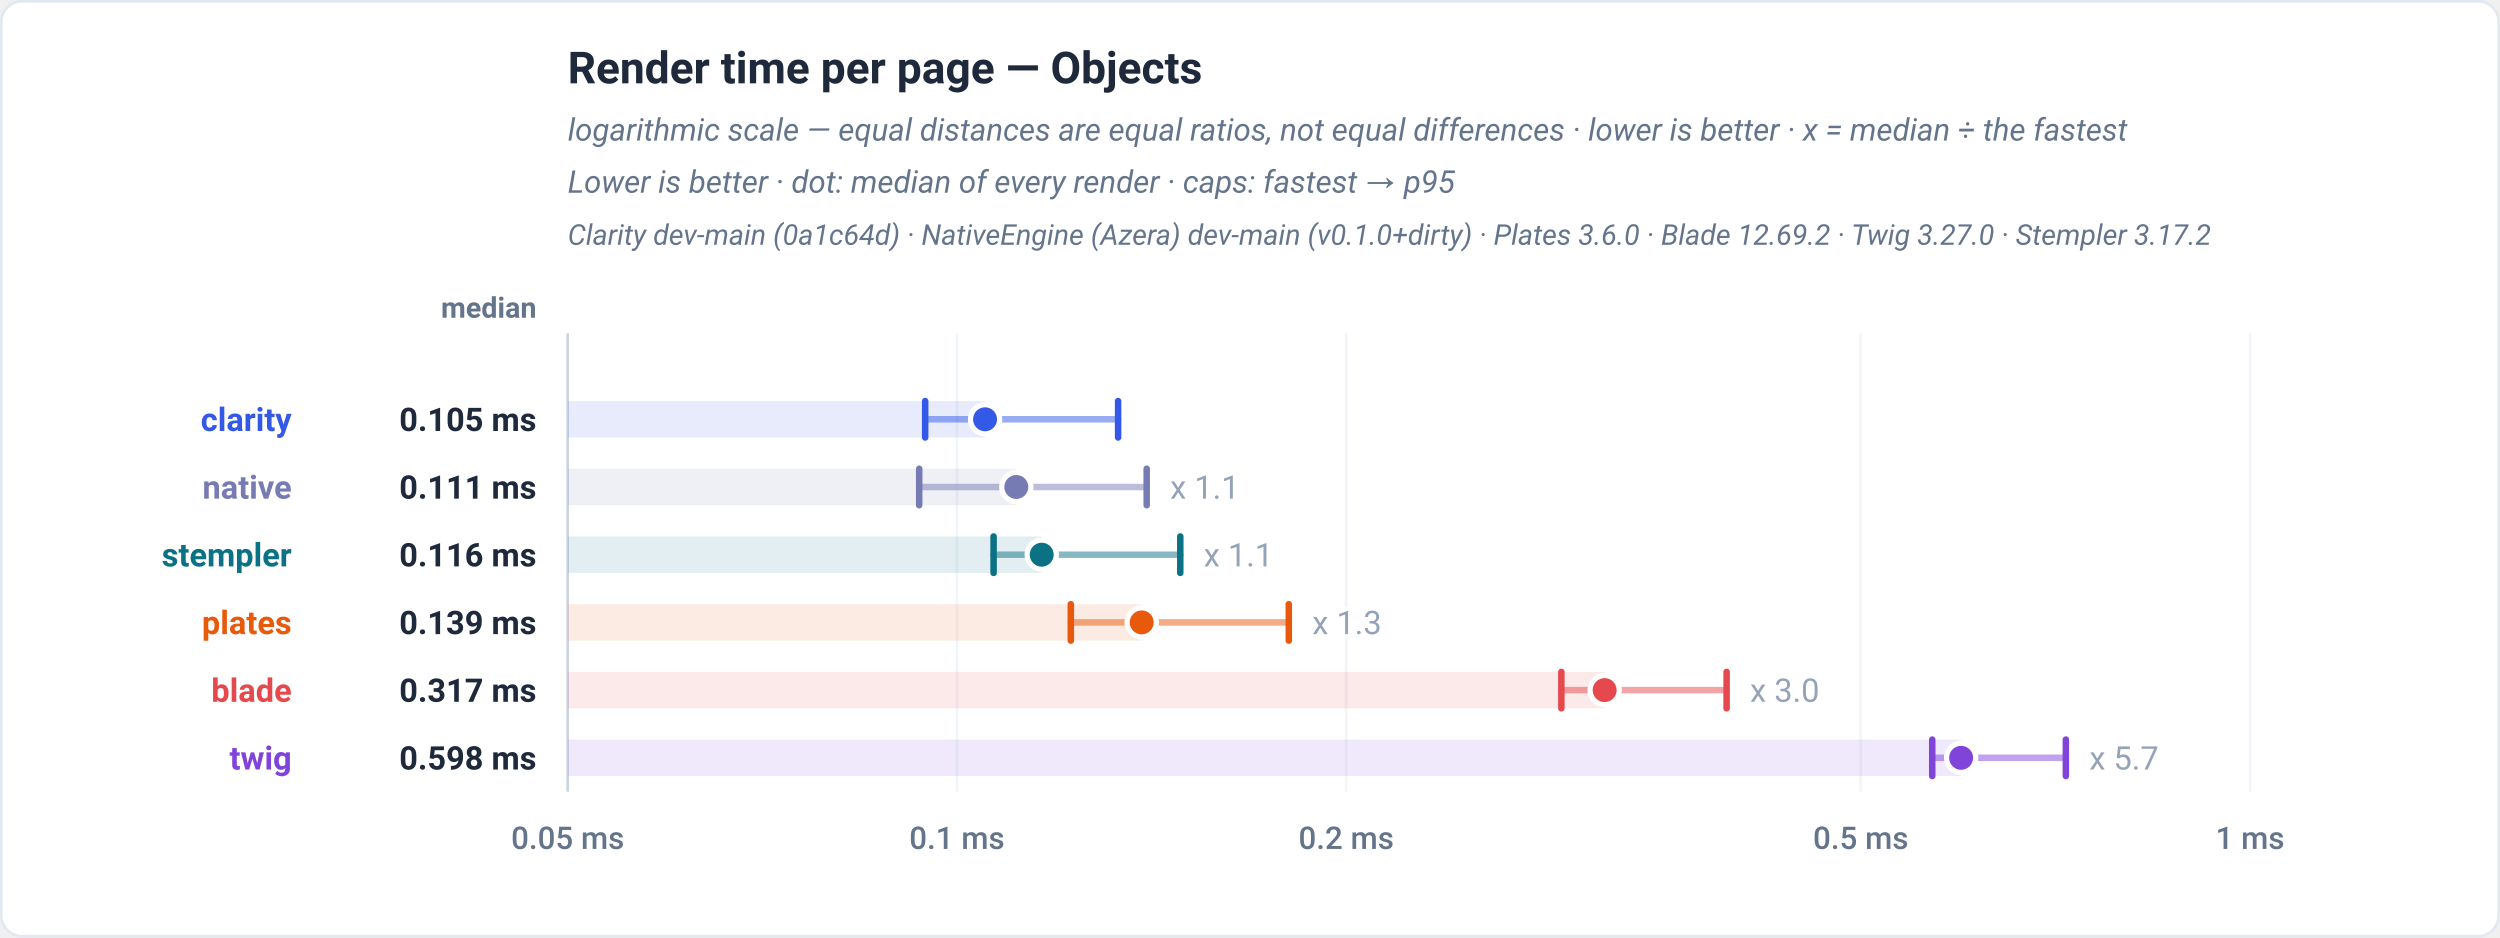
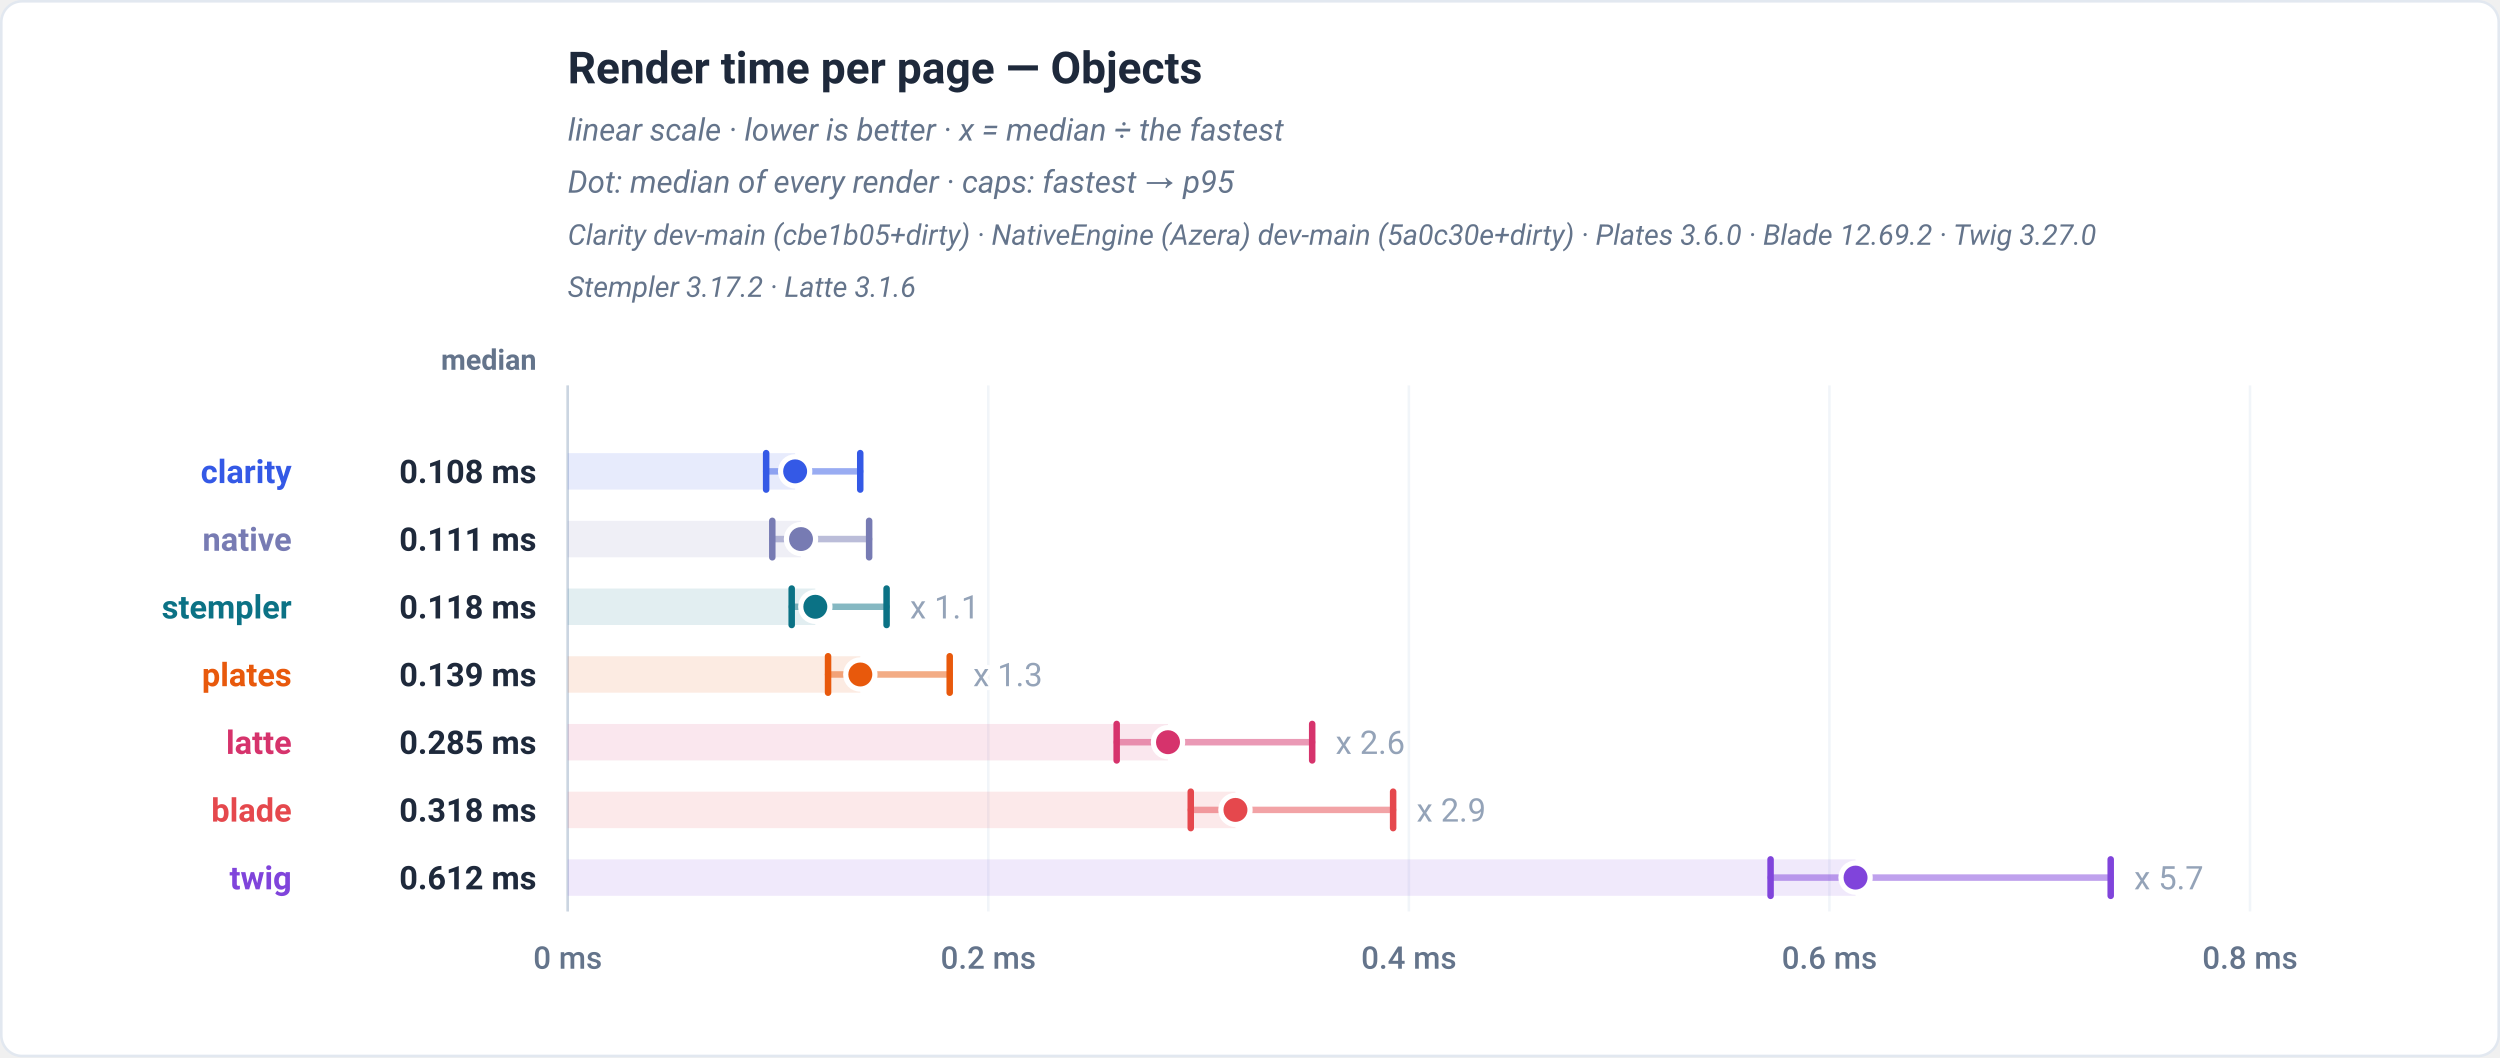
- <svg xmlns="http://www.w3.org/2000/svg" viewBox="0 0 960 360" width="960" height="360" role="img" font-family="-apple-system,BlinkMacSystemFont,'Segoe UI',Roboto,Helvetica,Arial,sans-serif">
-   <rect x="0.5" y="0.5" width="959" height="359" rx="8" fill="#ffffff" stroke="#e2e8f0" />
+ <svg xmlns="http://www.w3.org/2000/svg" viewBox="0 0 960 406" width="960" height="406" role="img" font-family="-apple-system,BlinkMacSystemFont,'Segoe UI',Roboto,Helvetica,Arial,sans-serif">
+   <rect x="0.5" y="0.5" width="959" height="405" rx="8" fill="#ffffff" stroke="#e2e8f0" />
  <text x="218" y="32" font-family="-apple-system,BlinkMacSystemFont,'Segoe UI',Roboto,Helvetica,Arial,sans-serif" font-size="17" font-weight="700" fill="#1e293b" text-anchor="start">Render time per page — Objects</text>
-   <text x="218" y="54" font-family="-apple-system,BlinkMacSystemFont,'Segoe UI',Roboto,Helvetica,Arial,sans-serif" font-size="12" font-weight="400" fill="#64748b" text-anchor="start" font-style="italic">logarithmic scale — equal distances are equal ratios, not equal differences · lower is better · x = median ÷ the fastest</text>
-   <text x="218" y="74" font-family="-apple-system,BlinkMacSystemFont,'Segoe UI',Roboto,Helvetica,Arial,sans-serif" font-size="12" font-weight="400" fill="#64748b" text-anchor="start" font-style="italic">Lower is better · dot: median of every render · caps: fastest → p95</text>
-   <text x="218" y="94" font-family="-apple-system,BlinkMacSystemFont,'Segoe UI',Roboto,Helvetica,Arial,sans-serif" font-size="11" font-weight="400" fill="#64748b" text-anchor="start" font-style="italic">Clarity dev-main (0a1c64d) · NativeEngine (Azera) dev-main (v0.1.0+dirty) · Plates 3.6.0 · Blade 12.69.2 · Twig 3.27.0 · Stempler 3.17.2</text>
-   <text x="206" y="122" font-family="-apple-system,BlinkMacSystemFont,'Segoe UI',Roboto,Helvetica,Arial,sans-serif" font-size="11" font-weight="600" fill="#64748b" text-anchor="end">median</text>
-   <line x1="218" y1="128" x2="218" y2="304" stroke="#f1f5f9" stroke-width="1" />
-   <text x="218" y="326" font-family="-apple-system,BlinkMacSystemFont,'Segoe UI',Roboto,Helvetica,Arial,sans-serif" font-size="12" font-weight="500" fill="#64748b" text-anchor="middle">0.05 ms</text>
-   <line x1="367.47" y1="128" x2="367.47" y2="304" stroke="#f1f5f9" stroke-width="1" />
-   <text x="367.47" y="326" font-family="-apple-system,BlinkMacSystemFont,'Segoe UI',Roboto,Helvetica,Arial,sans-serif" font-size="12" font-weight="500" fill="#64748b" text-anchor="middle">0.1 ms</text>
-   <line x1="516.94" y1="128" x2="516.94" y2="304" stroke="#f1f5f9" stroke-width="1" />
-   <text x="516.94" y="326" font-family="-apple-system,BlinkMacSystemFont,'Segoe UI',Roboto,Helvetica,Arial,sans-serif" font-size="12" font-weight="500" fill="#64748b" text-anchor="middle">0.2 ms</text>
-   <line x1="714.53" y1="128" x2="714.53" y2="304" stroke="#f1f5f9" stroke-width="1" />
-   <text x="714.53" y="326" font-family="-apple-system,BlinkMacSystemFont,'Segoe UI',Roboto,Helvetica,Arial,sans-serif" font-size="12" font-weight="500" fill="#64748b" text-anchor="middle">0.5 ms</text>
-   <line x1="864" y1="128" x2="864" y2="304" stroke="#f1f5f9" stroke-width="1" />
-   <text x="864" y="326" font-family="-apple-system,BlinkMacSystemFont,'Segoe UI',Roboto,Helvetica,Arial,sans-serif" font-size="12" font-weight="500" fill="#64748b" text-anchor="middle">1 ms</text>
-   <line x1="218" y1="128" x2="218" y2="304" stroke="#cbd5e1" stroke-width="1" />
-   <rect x="218" y="154" width="160.26" height="14" fill="#3459e6" fill-opacity="0.12" />
-   <line x1="355.27" y1="161" x2="429.35" y2="161" stroke="#3459e6" stroke-width="2.5" stroke-linecap="round" opacity="0.5" />
-   <line x1="355.27" y1="154" x2="355.27" y2="168" stroke="#3459e6" stroke-width="2.5" stroke-linecap="round" />
-   <line x1="429.35" y1="154" x2="429.35" y2="168" stroke="#3459e6" stroke-width="2.5" stroke-linecap="round" />
-   <circle cx="378.26" cy="161" r="5.6" fill="#3459e6" stroke="#ffffff" stroke-width="2" />
-   <text x="112" y="165.5" font-family="-apple-system,BlinkMacSystemFont,'Segoe UI',Roboto,Helvetica,Arial,sans-serif" font-size="12.5" font-weight="700" fill="#3459e6" text-anchor="end">clarity</text>
-   <text x="206" y="165.5" font-family="-apple-system,BlinkMacSystemFont,'Segoe UI',Roboto,Helvetica,Arial,sans-serif" font-size="12.5" font-weight="700" fill="#1e293b" text-anchor="end">0.105 ms</text>
-   <rect x="218" y="180" width="172.26" height="14" fill="#777bb3" fill-opacity="0.12" />
-   <line x1="352.97" y1="187" x2="440.33" y2="187" stroke="#777bb3" stroke-width="2.5" stroke-linecap="round" opacity="0.5" />
-   <line x1="352.97" y1="180" x2="352.97" y2="194" stroke="#777bb3" stroke-width="2.5" stroke-linecap="round" />
-   <line x1="440.33" y1="180" x2="440.33" y2="194" stroke="#777bb3" stroke-width="2.5" stroke-linecap="round" />
-   <circle cx="390.26" cy="187" r="5.6" fill="#777bb3" stroke="#ffffff" stroke-width="2" />
-   <text x="449.33" y="191.5" font-family="-apple-system,BlinkMacSystemFont,'Segoe UI',Roboto,Helvetica,Arial,sans-serif" font-size="12.5" font-weight="400" fill="#94a3b8" text-anchor="start" stroke="#ffffff" stroke-width="3" paint-order="stroke" stroke-linejoin="round">x 1.1</text>
-   <text x="112" y="191.5" font-family="-apple-system,BlinkMacSystemFont,'Segoe UI',Roboto,Helvetica,Arial,sans-serif" font-size="12.5" font-weight="700" fill="#777bb3" text-anchor="end">native</text>
-   <text x="206" y="191.5" font-family="-apple-system,BlinkMacSystemFont,'Segoe UI',Roboto,Helvetica,Arial,sans-serif" font-size="12.5" font-weight="700" fill="#1e293b" text-anchor="end">0.111 ms</text>
-   <rect x="218" y="206" width="182.01" height="14" fill="#0b7285" fill-opacity="0.12" />
-   <line x1="381.54" y1="213" x2="453.23" y2="213" stroke="#0b7285" stroke-width="2.5" stroke-linecap="round" opacity="0.5" />
-   <line x1="381.54" y1="206" x2="381.54" y2="220" stroke="#0b7285" stroke-width="2.5" stroke-linecap="round" />
-   <line x1="453.23" y1="206" x2="453.23" y2="220" stroke="#0b7285" stroke-width="2.5" stroke-linecap="round" />
-   <circle cx="400.01" cy="213" r="5.6" fill="#0b7285" stroke="#ffffff" stroke-width="2" />
-   <text x="462.23" y="217.5" font-family="-apple-system,BlinkMacSystemFont,'Segoe UI',Roboto,Helvetica,Arial,sans-serif" font-size="12.5" font-weight="400" fill="#94a3b8" text-anchor="start" stroke="#ffffff" stroke-width="3" paint-order="stroke" stroke-linejoin="round">x 1.1</text>
-   <text x="112" y="217.5" font-family="-apple-system,BlinkMacSystemFont,'Segoe UI',Roboto,Helvetica,Arial,sans-serif" font-size="12.5" font-weight="700" fill="#0b7285" text-anchor="end">stempler</text>
-   <text x="206" y="217.5" font-family="-apple-system,BlinkMacSystemFont,'Segoe UI',Roboto,Helvetica,Arial,sans-serif" font-size="12.5" font-weight="700" fill="#1e293b" text-anchor="end">0.116 ms</text>
-   <rect x="218" y="232" width="220.41" height="14" fill="#e8590c" fill-opacity="0.12" />
-   <line x1="411.19" y1="239" x2="494.9" y2="239" stroke="#e8590c" stroke-width="2.5" stroke-linecap="round" opacity="0.5" />
-   <line x1="411.19" y1="232" x2="411.19" y2="246" stroke="#e8590c" stroke-width="2.5" stroke-linecap="round" />
-   <line x1="494.9" y1="232" x2="494.9" y2="246" stroke="#e8590c" stroke-width="2.5" stroke-linecap="round" />
-   <circle cx="438.41" cy="239" r="5.6" fill="#e8590c" stroke="#ffffff" stroke-width="2" />
-   <text x="503.9" y="243.5" font-family="-apple-system,BlinkMacSystemFont,'Segoe UI',Roboto,Helvetica,Arial,sans-serif" font-size="12.5" font-weight="400" fill="#94a3b8" text-anchor="start" stroke="#ffffff" stroke-width="3" paint-order="stroke" stroke-linejoin="round">x 1.3</text>
-   <text x="112" y="243.5" font-family="-apple-system,BlinkMacSystemFont,'Segoe UI',Roboto,Helvetica,Arial,sans-serif" font-size="12.5" font-weight="700" fill="#e8590c" text-anchor="end">plates</text>
-   <text x="206" y="243.5" font-family="-apple-system,BlinkMacSystemFont,'Segoe UI',Roboto,Helvetica,Arial,sans-serif" font-size="12.5" font-weight="700" fill="#1e293b" text-anchor="end">0.139 ms</text>
-   <rect x="218" y="258" width="398.18" height="14" fill="#e5484d" fill-opacity="0.12" />
-   <line x1="599.56" y1="265" x2="663.02" y2="265" stroke="#e5484d" stroke-width="2.5" stroke-linecap="round" opacity="0.5" />
-   <line x1="599.56" y1="258" x2="599.56" y2="272" stroke="#e5484d" stroke-width="2.5" stroke-linecap="round" />
-   <line x1="663.02" y1="258" x2="663.02" y2="272" stroke="#e5484d" stroke-width="2.5" stroke-linecap="round" />
-   <circle cx="616.18" cy="265" r="5.6" fill="#e5484d" stroke="#ffffff" stroke-width="2" />
-   <text x="672.02" y="269.5" font-family="-apple-system,BlinkMacSystemFont,'Segoe UI',Roboto,Helvetica,Arial,sans-serif" font-size="12.5" font-weight="400" fill="#94a3b8" text-anchor="start" stroke="#ffffff" stroke-width="3" paint-order="stroke" stroke-linejoin="round">x 3.0</text>
-   <text x="112" y="269.5" font-family="-apple-system,BlinkMacSystemFont,'Segoe UI',Roboto,Helvetica,Arial,sans-serif" font-size="12.5" font-weight="700" fill="#e5484d" text-anchor="end">blade</text>
-   <text x="206" y="269.5" font-family="-apple-system,BlinkMacSystemFont,'Segoe UI',Roboto,Helvetica,Arial,sans-serif" font-size="12.5" font-weight="700" fill="#1e293b" text-anchor="end">0.317 ms</text>
-   <rect x="218" y="284" width="535.07" height="14" fill="#8044db" fill-opacity="0.12" />
-   <line x1="741.98" y1="291" x2="793.29" y2="291" stroke="#8044db" stroke-width="2.5" stroke-linecap="round" opacity="0.5" />
-   <line x1="741.98" y1="284" x2="741.98" y2="298" stroke="#8044db" stroke-width="2.5" stroke-linecap="round" />
-   <line x1="793.29" y1="284" x2="793.29" y2="298" stroke="#8044db" stroke-width="2.5" stroke-linecap="round" />
-   <circle cx="753.07" cy="291" r="5.6" fill="#8044db" stroke="#ffffff" stroke-width="2" />
-   <text x="802.29" y="295.5" font-family="-apple-system,BlinkMacSystemFont,'Segoe UI',Roboto,Helvetica,Arial,sans-serif" font-size="12.5" font-weight="400" fill="#94a3b8" text-anchor="start" stroke="#ffffff" stroke-width="3" paint-order="stroke" stroke-linejoin="round">x 5.7</text>
-   <text x="112" y="295.5" font-family="-apple-system,BlinkMacSystemFont,'Segoe UI',Roboto,Helvetica,Arial,sans-serif" font-size="12.5" font-weight="700" fill="#8044db" text-anchor="end">twig</text>
-   <text x="206" y="295.5" font-family="-apple-system,BlinkMacSystemFont,'Segoe UI',Roboto,Helvetica,Arial,sans-serif" font-size="12.5" font-weight="700" fill="#1e293b" text-anchor="end">0.598 ms</text>
+   <text x="218" y="54" font-family="-apple-system,BlinkMacSystemFont,'Segoe UI',Roboto,Helvetica,Arial,sans-serif" font-size="12" font-weight="400" fill="#64748b" text-anchor="start" font-style="italic">linear scale · lower is better · x = median ÷ the fastest</text>
+   <text x="218" y="74" font-family="-apple-system,BlinkMacSystemFont,'Segoe UI',Roboto,Helvetica,Arial,sans-serif" font-size="12" font-weight="400" fill="#64748b" text-anchor="start" font-style="italic">Dot: median of every render · caps: fastest → p95</text>
+   <text x="218" y="94" font-family="-apple-system,BlinkMacSystemFont,'Segoe UI',Roboto,Helvetica,Arial,sans-serif" font-size="11" font-weight="400" fill="#64748b" text-anchor="start" font-style="italic">Clarity dev-main (cbe1b05+dirty) · NativeEngine (Azera) dev-main (5a0c30e+dirty) · Plates 3.6.0 · Blade 12.69.2 · Twig 3.27.0</text>
+   <text x="218" y="114" font-family="-apple-system,BlinkMacSystemFont,'Segoe UI',Roboto,Helvetica,Arial,sans-serif" font-size="11" font-weight="400" fill="#64748b" text-anchor="start" font-style="italic">Stempler 3.17.2 · Latte 3.1.6</text>
+   <text x="206" y="142" font-family="-apple-system,BlinkMacSystemFont,'Segoe UI',Roboto,Helvetica,Arial,sans-serif" font-size="11" font-weight="600" fill="#64748b" text-anchor="end">median</text>
+   <line x1="218" y1="148" x2="218" y2="350" stroke="#f1f5f9" stroke-width="1" />
+   <text x="218" y="372" font-family="-apple-system,BlinkMacSystemFont,'Segoe UI',Roboto,Helvetica,Arial,sans-serif" font-size="12" font-weight="500" fill="#64748b" text-anchor="middle">0 ms</text>
+   <line x1="379.5" y1="148" x2="379.5" y2="350" stroke="#f1f5f9" stroke-width="1" />
+   <text x="379.5" y="372" font-family="-apple-system,BlinkMacSystemFont,'Segoe UI',Roboto,Helvetica,Arial,sans-serif" font-size="12" font-weight="500" fill="#64748b" text-anchor="middle">0.2 ms</text>
+   <line x1="541" y1="148" x2="541" y2="350" stroke="#f1f5f9" stroke-width="1" />
+   <text x="541" y="372" font-family="-apple-system,BlinkMacSystemFont,'Segoe UI',Roboto,Helvetica,Arial,sans-serif" font-size="12" font-weight="500" fill="#64748b" text-anchor="middle">0.4 ms</text>
+   <line x1="702.5" y1="148" x2="702.5" y2="350" stroke="#f1f5f9" stroke-width="1" />
+   <text x="702.5" y="372" font-family="-apple-system,BlinkMacSystemFont,'Segoe UI',Roboto,Helvetica,Arial,sans-serif" font-size="12" font-weight="500" fill="#64748b" text-anchor="middle">0.6 ms</text>
+   <line x1="864" y1="148" x2="864" y2="350" stroke="#f1f5f9" stroke-width="1" />
+   <text x="864" y="372" font-family="-apple-system,BlinkMacSystemFont,'Segoe UI',Roboto,Helvetica,Arial,sans-serif" font-size="12" font-weight="500" fill="#64748b" text-anchor="middle">0.8 ms</text>
+   <line x1="218" y1="148" x2="218" y2="350" stroke="#cbd5e1" stroke-width="1" />
+   <rect x="218" y="174" width="87.33" height="14" fill="#3459e6" fill-opacity="0.12" />
+   <line x1="294.2" y1="181" x2="330.33" y2="181" stroke="#3459e6" stroke-width="2.5" stroke-linecap="round" opacity="0.5" />
+   <line x1="294.2" y1="174" x2="294.2" y2="188" stroke="#3459e6" stroke-width="2.5" stroke-linecap="round" />
+   <line x1="330.33" y1="174" x2="330.33" y2="188" stroke="#3459e6" stroke-width="2.5" stroke-linecap="round" />
+   <circle cx="305.33" cy="181" r="5.6" fill="#3459e6" stroke="#ffffff" stroke-width="2" />
+   <text x="112" y="185.5" font-family="-apple-system,BlinkMacSystemFont,'Segoe UI',Roboto,Helvetica,Arial,sans-serif" font-size="12.5" font-weight="700" fill="#3459e6" text-anchor="end">clarity</text>
+   <text x="206" y="185.5" font-family="-apple-system,BlinkMacSystemFont,'Segoe UI',Roboto,Helvetica,Arial,sans-serif" font-size="12.5" font-weight="700" fill="#1e293b" text-anchor="end">0.108 ms</text>
+   <rect x="218" y="200" width="89.58" height="14" fill="#777bb3" fill-opacity="0.12" />
+   <line x1="296.56" y1="207" x2="333.75" y2="207" stroke="#777bb3" stroke-width="2.5" stroke-linecap="round" opacity="0.5" />
+   <line x1="296.56" y1="200" x2="296.56" y2="214" stroke="#777bb3" stroke-width="2.5" stroke-linecap="round" />
+   <line x1="333.75" y1="200" x2="333.75" y2="214" stroke="#777bb3" stroke-width="2.5" stroke-linecap="round" />
+   <circle cx="307.58" cy="207" r="5.6" fill="#777bb3" stroke="#ffffff" stroke-width="2" />
+   <text x="112" y="211.5" font-family="-apple-system,BlinkMacSystemFont,'Segoe UI',Roboto,Helvetica,Arial,sans-serif" font-size="12.5" font-weight="700" fill="#777bb3" text-anchor="end">native</text>
+   <text x="206" y="211.5" font-family="-apple-system,BlinkMacSystemFont,'Segoe UI',Roboto,Helvetica,Arial,sans-serif" font-size="12.5" font-weight="700" fill="#1e293b" text-anchor="end">0.111 ms</text>
+   <rect x="218" y="226" width="95.08" height="14" fill="#0b7285" fill-opacity="0.12" />
+   <line x1="304.01" y1="233" x2="340.45" y2="233" stroke="#0b7285" stroke-width="2.5" stroke-linecap="round" opacity="0.5" />
+   <line x1="304.01" y1="226" x2="304.01" y2="240" stroke="#0b7285" stroke-width="2.5" stroke-linecap="round" />
+   <line x1="340.45" y1="226" x2="340.45" y2="240" stroke="#0b7285" stroke-width="2.5" stroke-linecap="round" />
+   <circle cx="313.08" cy="233" r="5.6" fill="#0b7285" stroke="#ffffff" stroke-width="2" />
+   <text x="349.45" y="237.5" font-family="-apple-system,BlinkMacSystemFont,'Segoe UI',Roboto,Helvetica,Arial,sans-serif" font-size="12.5" font-weight="400" fill="#94a3b8" text-anchor="start" stroke="#ffffff" stroke-width="3" paint-order="stroke" stroke-linejoin="round">x 1.1</text>
+   <text x="112" y="237.5" font-family="-apple-system,BlinkMacSystemFont,'Segoe UI',Roboto,Helvetica,Arial,sans-serif" font-size="12.5" font-weight="700" fill="#0b7285" text-anchor="end">stempler</text>
+   <text x="206" y="237.5" font-family="-apple-system,BlinkMacSystemFont,'Segoe UI',Roboto,Helvetica,Arial,sans-serif" font-size="12.5" font-weight="700" fill="#1e293b" text-anchor="end">0.118 ms</text>
+   <rect x="218" y="252" width="112.36" height="14" fill="#e8590c" fill-opacity="0.12" />
+   <line x1="317.97" y1="259" x2="364.69" y2="259" stroke="#e8590c" stroke-width="2.5" stroke-linecap="round" opacity="0.5" />
+   <line x1="317.97" y1="252" x2="317.97" y2="266" stroke="#e8590c" stroke-width="2.5" stroke-linecap="round" />
+   <line x1="364.69" y1="252" x2="364.69" y2="266" stroke="#e8590c" stroke-width="2.5" stroke-linecap="round" />
+   <circle cx="330.36" cy="259" r="5.6" fill="#e8590c" stroke="#ffffff" stroke-width="2" />
+   <text x="373.69" y="263.5" font-family="-apple-system,BlinkMacSystemFont,'Segoe UI',Roboto,Helvetica,Arial,sans-serif" font-size="12.5" font-weight="400" fill="#94a3b8" text-anchor="start" stroke="#ffffff" stroke-width="3" paint-order="stroke" stroke-linejoin="round">x 1.3</text>
+   <text x="112" y="263.5" font-family="-apple-system,BlinkMacSystemFont,'Segoe UI',Roboto,Helvetica,Arial,sans-serif" font-size="12.5" font-weight="700" fill="#e8590c" text-anchor="end">plates</text>
+   <text x="206" y="263.5" font-family="-apple-system,BlinkMacSystemFont,'Segoe UI',Roboto,Helvetica,Arial,sans-serif" font-size="12.5" font-weight="700" fill="#1e293b" text-anchor="end">0.139 ms</text>
+   <rect x="218" y="278" width="230.51" height="14" fill="#d6336c" fill-opacity="0.12" />
+   <line x1="428.8" y1="285" x2="503.88" y2="285" stroke="#d6336c" stroke-width="2.5" stroke-linecap="round" opacity="0.5" />
+   <line x1="428.8" y1="278" x2="428.8" y2="292" stroke="#d6336c" stroke-width="2.5" stroke-linecap="round" />
+   <line x1="503.88" y1="278" x2="503.88" y2="292" stroke="#d6336c" stroke-width="2.5" stroke-linecap="round" />
+   <circle cx="448.51" cy="285" r="5.6" fill="#d6336c" stroke="#ffffff" stroke-width="2" />
+   <text x="512.88" y="289.5" font-family="-apple-system,BlinkMacSystemFont,'Segoe UI',Roboto,Helvetica,Arial,sans-serif" font-size="12.5" font-weight="400" fill="#94a3b8" text-anchor="start" stroke="#ffffff" stroke-width="3" paint-order="stroke" stroke-linejoin="round">x 2.6</text>
+   <text x="112" y="289.5" font-family="-apple-system,BlinkMacSystemFont,'Segoe UI',Roboto,Helvetica,Arial,sans-serif" font-size="12.5" font-weight="700" fill="#d6336c" text-anchor="end">latte</text>
+   <text x="206" y="289.5" font-family="-apple-system,BlinkMacSystemFont,'Segoe UI',Roboto,Helvetica,Arial,sans-serif" font-size="12.5" font-weight="700" fill="#1e293b" text-anchor="end">0.285 ms</text>
+   <rect x="218" y="304" width="256.41" height="14" fill="#e5484d" fill-opacity="0.12" />
+   <line x1="457.25" y1="311" x2="534.96" y2="311" stroke="#e5484d" stroke-width="2.5" stroke-linecap="round" opacity="0.5" />
+   <line x1="457.25" y1="304" x2="457.25" y2="318" stroke="#e5484d" stroke-width="2.5" stroke-linecap="round" />
+   <line x1="534.96" y1="304" x2="534.96" y2="318" stroke="#e5484d" stroke-width="2.5" stroke-linecap="round" />
+   <circle cx="474.41" cy="311" r="5.6" fill="#e5484d" stroke="#ffffff" stroke-width="2" />
+   <text x="543.96" y="315.5" font-family="-apple-system,BlinkMacSystemFont,'Segoe UI',Roboto,Helvetica,Arial,sans-serif" font-size="12.5" font-weight="400" fill="#94a3b8" text-anchor="start" stroke="#ffffff" stroke-width="3" paint-order="stroke" stroke-linejoin="round">x 2.9</text>
+   <text x="112" y="315.5" font-family="-apple-system,BlinkMacSystemFont,'Segoe UI',Roboto,Helvetica,Arial,sans-serif" font-size="12.5" font-weight="700" fill="#e5484d" text-anchor="end">blade</text>
+   <text x="206" y="315.5" font-family="-apple-system,BlinkMacSystemFont,'Segoe UI',Roboto,Helvetica,Arial,sans-serif" font-size="12.5" font-weight="700" fill="#1e293b" text-anchor="end">0.318 ms</text>
+   <rect x="218" y="330" width="494.53" height="14" fill="#8044db" fill-opacity="0.12" />
+   <line x1="679.9" y1="337" x2="810.51" y2="337" stroke="#8044db" stroke-width="2.5" stroke-linecap="round" opacity="0.5" />
+   <line x1="679.9" y1="330" x2="679.9" y2="344" stroke="#8044db" stroke-width="2.5" stroke-linecap="round" />
+   <line x1="810.51" y1="330" x2="810.51" y2="344" stroke="#8044db" stroke-width="2.5" stroke-linecap="round" />
+   <circle cx="712.53" cy="337" r="5.6" fill="#8044db" stroke="#ffffff" stroke-width="2" />
+   <text x="819.51" y="341.5" font-family="-apple-system,BlinkMacSystemFont,'Segoe UI',Roboto,Helvetica,Arial,sans-serif" font-size="12.5" font-weight="400" fill="#94a3b8" text-anchor="start" stroke="#ffffff" stroke-width="3" paint-order="stroke" stroke-linejoin="round">x 5.7</text>
+   <text x="112" y="341.5" font-family="-apple-system,BlinkMacSystemFont,'Segoe UI',Roboto,Helvetica,Arial,sans-serif" font-size="12.5" font-weight="700" fill="#8044db" text-anchor="end">twig</text>
+   <text x="206" y="341.5" font-family="-apple-system,BlinkMacSystemFont,'Segoe UI',Roboto,Helvetica,Arial,sans-serif" font-size="12.5" font-weight="700" fill="#1e293b" text-anchor="end">0.612 ms</text>
</svg>
